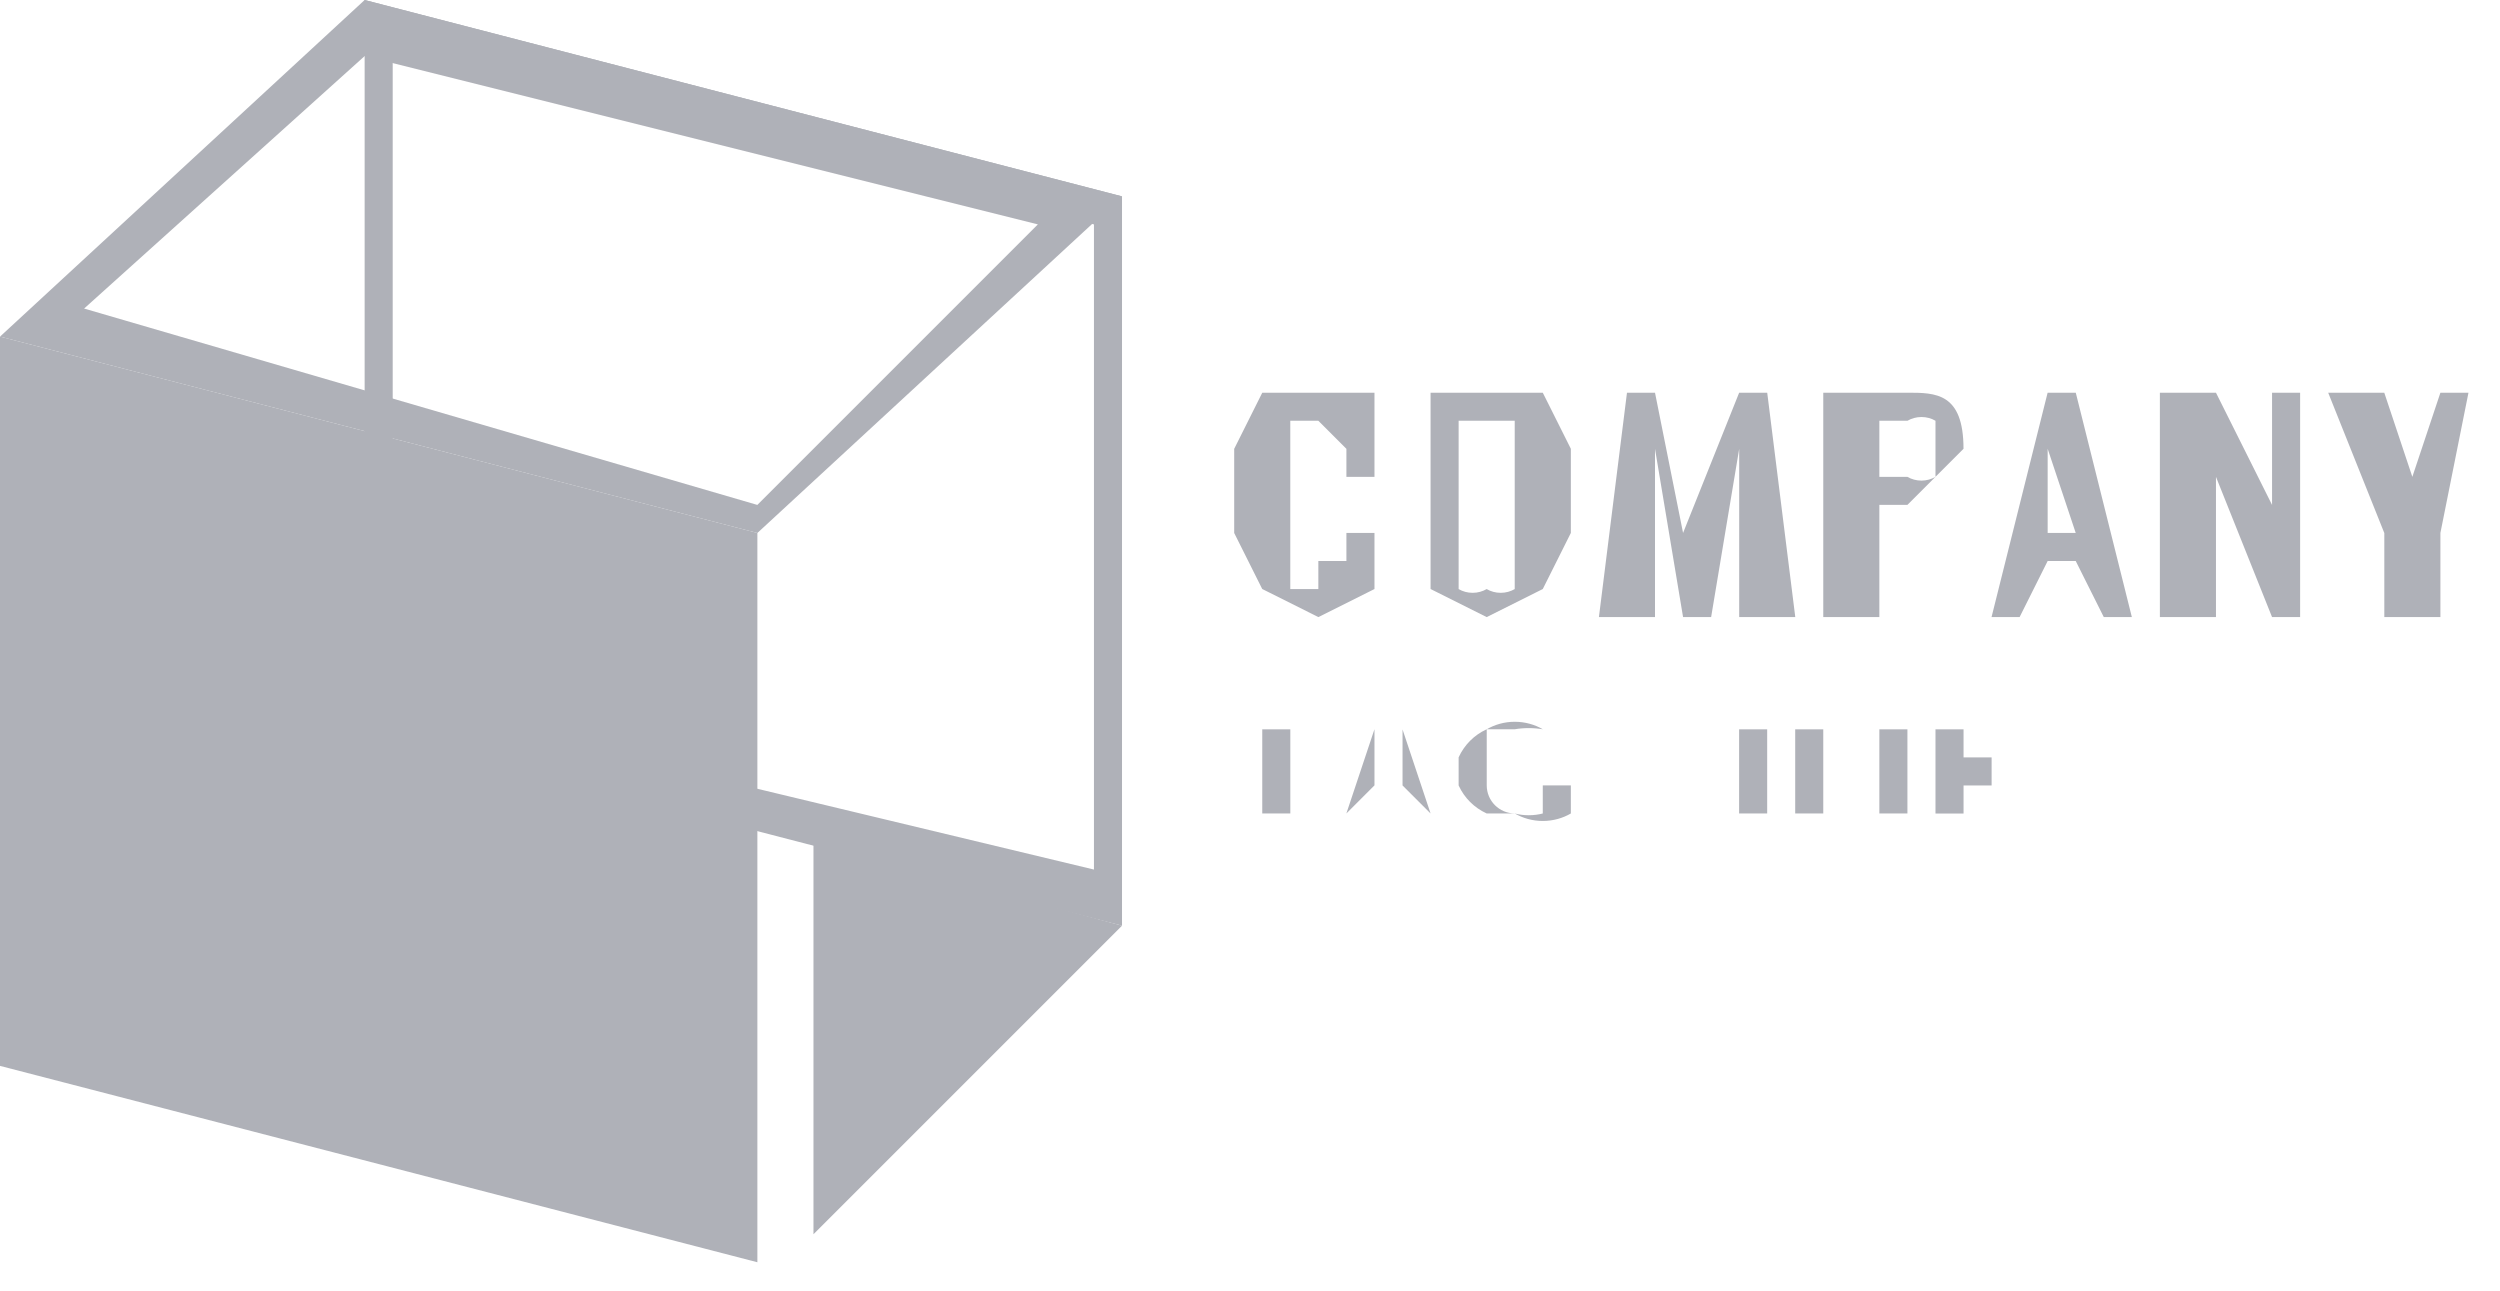
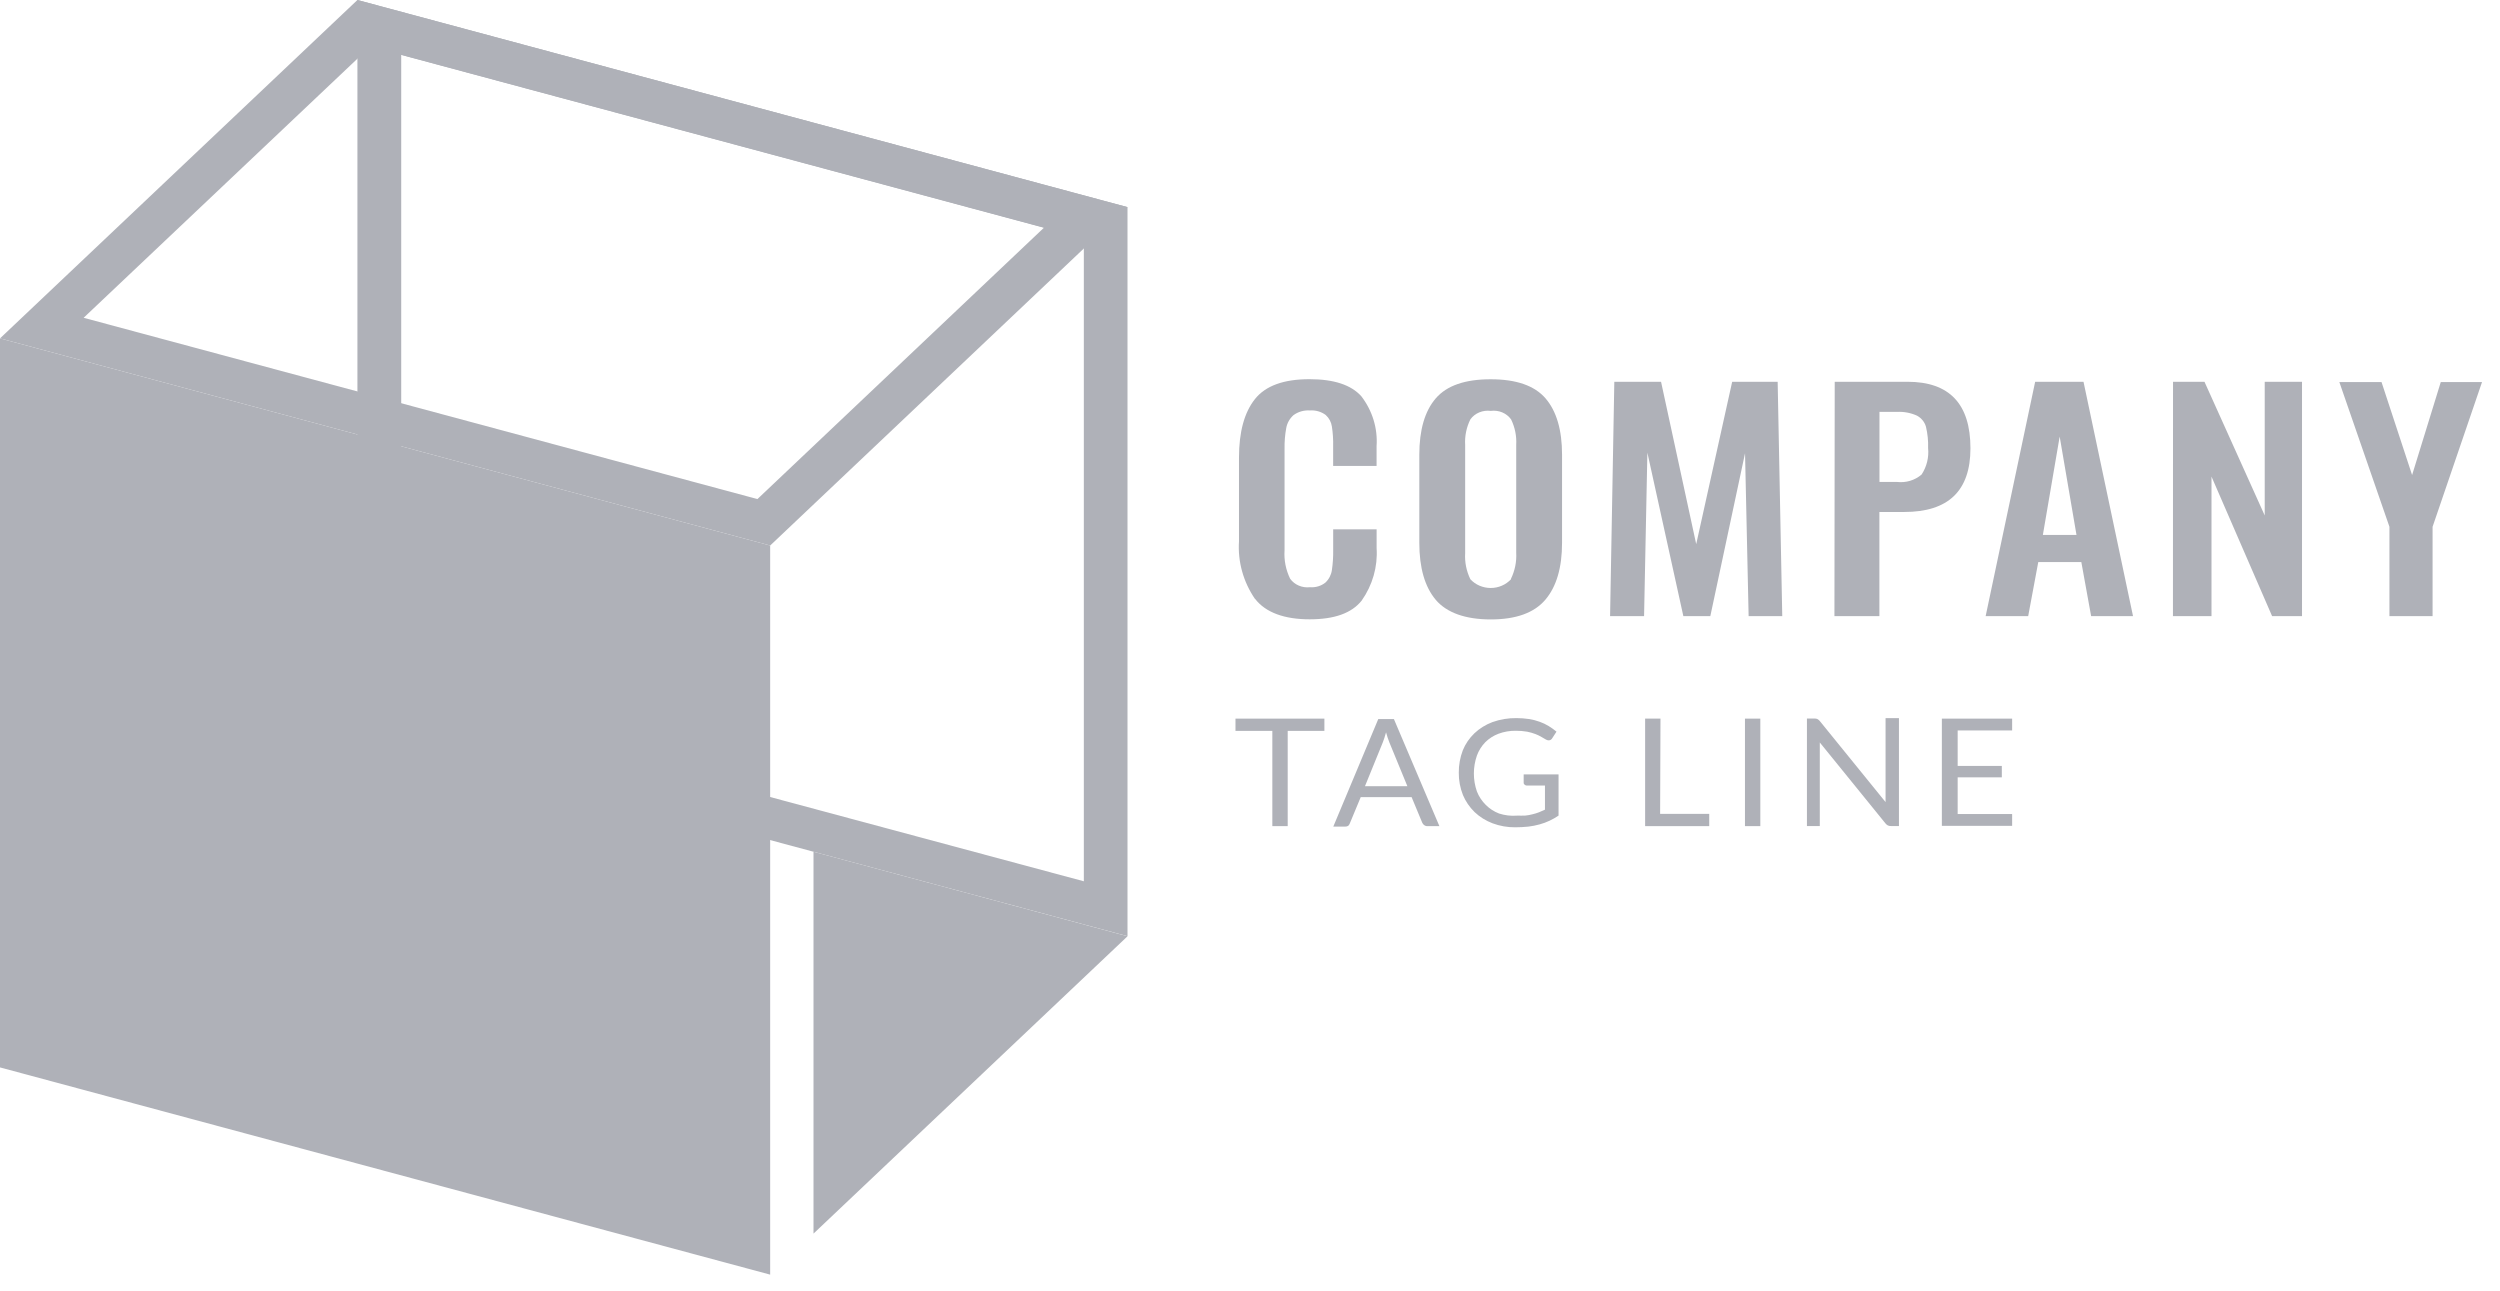
<svg xmlns="http://www.w3.org/2000/svg" version="1.1" width="62" height="32" viewBox="0 0 62 32">
-   <path fill="#afb1b8" d="M31.304 14.609l-0.696-1.391v-2.087l0.696-1.391h2.783v2.087h-0.696v-0.696l-0.696-0.696h-0.696v4.174h0.696v-0.696h0.696v-0.696h0.696v1.391l-1.391 0.696-1.391-0.696zM35.478 14.609v-4.87h2.783l0.696 1.391v2.087l-0.696 1.391-1.391 0.696-1.391-0.696zM37.565 14.609v-4.174h-1.391v4.174c0.1 0.059 0.22 0.093 0.348 0.093s0.248-0.035 0.351-0.095l-0.003 0.002c0.1 0.059 0.22 0.093 0.348 0.093s0.248-0.035 0.351-0.095l-0.003 0.002zM40.348 9.739h0.696l0.696 3.478 1.391-3.478h0.696l0.696 5.565h-1.391v-4.174l-0.696 4.174h-0.696l-0.696-4.174v4.174h-1.391l0.696-5.565zM45.217 9.739h2.087c0.696 0 1.391 0 1.391 1.391l-1.391 1.391h-0.696v2.783h-1.391v-5.565zM47.304 11.826c0.1 0.059 0.22 0.093 0.348 0.093s0.248-0.035 0.351-0.095l-0.003 0.002v-1.391c-0.1-0.059-0.22-0.093-0.348-0.093s-0.248 0.035-0.351 0.095l0.003-0.002h-0.696v1.391h0.696zM50.783 9.739h0.696l1.391 5.565h-0.696l-0.696-1.391h-0.696l-0.696 1.391h-0.696l1.391-5.565zM51.478 13.217l-0.696-2.087v2.087h0.696zM53.565 9.739h1.391l1.391 2.783v-2.783h0.696v5.565h-0.696l-1.391-3.478v3.478h-1.391v-5.565zM59.13 13.217l-1.391-3.478h1.391l0.696 2.087 0.696-2.087h0.696l-0.696 3.478v2.087h-1.391v-2.087zM32.696 18.087h-0.696v2.087h-0.696v-2.087h1.391zM35.478 20.174l-0.696-0.696h-0.696l-0.696 0.696 0.696-2.087h0.696l0.696 2.087zM34.087 19.478h0.696v-1.391h-0.696v1.391zM37.565 20.174c0.104 0.028 0.224 0.044 0.348 0.044s0.243-0.016 0.358-0.046l-0.010 0.002v-0.696h0.696v0.696c-0.2 0.117-0.44 0.186-0.696 0.186s-0.496-0.069-0.702-0.19l0.007 0.004h-0.696c-0.31-0.142-0.553-0.386-0.692-0.687l-0.004-0.009v-0.696c0.142-0.31 0.386-0.553 0.687-0.692l0.009-0.004h0.696c0.105-0.019 0.225-0.029 0.348-0.029s0.243 0.011 0.36 0.031l-0.012-0.002c-0.2-0.117-0.44-0.186-0.696-0.186s-0.496 0.069-0.702 0.19l0.007-0.004v1.391c0 0.384 0.311 0.696 0.696 0.696v0zM41.043 20.174v0 0zM43.826 20.174h-0.696v-2.087h0.696v2.087zM45.217 18.087l1.391 2.087v-2.087h0.696v2.087h-0.696l-1.391-2.087v2.087h-0.696v-2.087h0.696zM50.087 18.087h-1.391v0.696h0.696v0.696h-0.696v0.696h-0.696v-2.087h2.087zM9.739 1.391l17.391 4.174v16l-17.391-4.174v-16zM9.043 0v18.087l18.783 4.87v-18.087l-18.783-4.87z" />
-   <path fill="#afb1b8" d="M18.783 31.304l-18.783-4.87v-18.087l18.783 4.87v18.087z" />
-   <path fill="#afb1b8" d="M9.043 1.391l16.696 4.174-6.957 6.957-16.696-4.87 6.957-6.261zM9.043 0l-9.043 8.348 18.783 4.87 9.043-8.348-18.783-4.87zM20.174 30.609l7.652-7.652-7.652-2.087v9.739z" />
+   <path fill="#afb1b8" d="M31.124 14.854c-0.291-0.424-0.43-0.926-0.397-1.431v-2.075c0-0.636 0.132-1.119 0.395-1.45s0.715-0.495 1.356-0.494c0.602 0 1.029 0.141 1.282 0.422 0.276 0.359 0.41 0.798 0.379 1.241v0.488h-1.077v-0.494c0.004-0.162-0.007-0.323-0.031-0.483-0.016-0.109-0.070-0.211-0.154-0.287-0.111-0.082-0.25-0.122-0.39-0.112-0.148-0.010-0.294 0.032-0.41 0.118-0.094 0.085-0.156 0.196-0.178 0.317-0.031 0.169-0.045 0.341-0.042 0.513v2.518c-0.017 0.243 0.031 0.486 0.138 0.707 0.054 0.075 0.128 0.134 0.215 0.171s0.183 0.051 0.278 0.040c0.138 0.011 0.275-0.030 0.381-0.114 0.088-0.082 0.144-0.19 0.161-0.306 0.025-0.167 0.036-0.336 0.033-0.505v-0.511h1.077v0.466c0.030 0.462-0.101 0.92-0.372 1.304-0.248 0.308-0.669 0.462-1.289 0.462s-1.088-0.165-1.353-0.507z" />
+   <path fill="#afb1b8" d="M35.607 14.876c-0.272-0.323-0.408-0.794-0.408-1.416v-2.182c0-0.616 0.136-1.083 0.408-1.399s0.727-0.474 1.364-0.473c0.633 0 1.086 0.158 1.358 0.473 0.272 0.317 0.41 0.783 0.41 1.399v2.182c0 0.616-0.138 1.089-0.415 1.414s-0.727 0.488-1.353 0.488-1.090-0.165-1.364-0.485zM37.473 14.352c0.097-0.202 0.142-0.424 0.129-0.646v-2.672c0.013-0.218-0.031-0.435-0.127-0.633-0.055-0.076-0.131-0.137-0.22-0.174s-0.187-0.050-0.284-0.037c-0.097-0.013-0.195 0-0.285 0.037s-0.166 0.097-0.221 0.174c-0.098 0.198-0.142 0.415-0.129 0.633v2.685c-0.014 0.222 0.031 0.444 0.129 0.646 0.063 0.068 0.14 0.123 0.227 0.16s0.181 0.057 0.277 0.057 0.19-0.019 0.277-0.057c0.087-0.037 0.164-0.092 0.227-0.16v-0.013z" />
+   <path fill="#afb1b8" d="M40.035 9.468h1.159l0.872 4.027 0.892-4.027h1.128l0.114 5.812h-0.834l-0.089-4.040-0.861 4.040h-0.669l-0.892-4.054-0.082 4.054h-0.843l0.105-5.812z" />
+   <path fill="#afb1b8" d="M45.5 9.468h1.806c1.040 0 1.561 0.55 1.561 1.65 0 1.054-0.548 1.58-1.643 1.579h-0.615v2.583h-1.115l0.007-5.812zM47.043 11.952c0.11 0.013 0.222 0.004 0.328-0.028s0.203-0.085 0.285-0.156c0.128-0.196 0.184-0.427 0.161-0.656 0.006-0.177-0.012-0.355-0.053-0.528-0.016-0.058-0.044-0.112-0.082-0.159s-0.086-0.087-0.141-0.117c-0.155-0.070-0.326-0.102-0.497-0.093h-0.433v1.737h0.433z" />
+   <path fill="#afb1b8" d="M50.474 9.468h1.197l1.228 5.812h-1.039l-0.243-1.34h-1.068l-0.25 1.34h-1.055l1.228-5.812zM51.497 13.267l-0.417-2.44-0.417 2.44h0.834z" />
+   <path fill="#afb1b8" d="M53.891 9.468h0.78l1.494 3.316v-3.316h0.925v5.812h-0.742l-1.503-3.461v3.461h-0.956l0.002-5.812z" />
+   <path fill="#afb1b8" d="M59.258 13.064l-1.242-3.588h1.046l0.758 2.305 0.711-2.305h1.023l-1.226 3.588v2.216h-1.070v-2.216z" />
+   <path fill="#afb1b8" d="M32.845 17.822v0.304h-0.91v2.362h-0.381v-2.362h-0.914v-0.304h2.205z" />
+   <path fill="#afb1b8" d="M35.697 20.488h-0.294c-0.030 0.002-0.059-0.007-0.083-0.025-0.022-0.015-0.039-0.037-0.049-0.061l-0.263-0.633h-1.262l-0.263 0.633c-0.008 0.026-0.021 0.051-0.040 0.072-0.023 0.018-0.053 0.027-0.083 0.025h-0.294l1.115-2.666h0.388l1.128 2.655zM33.851 19.498h1.052l-0.446-1.085c-0.033-0.082-0.060-0.166-0.083-0.251-0.016 0.051-0.029 0.099-0.042 0.141l-0.040 0.112-0.441 1.083z" />
+   <path fill="#afb1b8" d="M37.618 20.226c0.070 0.003 0.14 0.003 0.21 0 0.060-0.006 0.12-0.016 0.178-0.032 0.055-0.013 0.108-0.029 0.16-0.049 0.049-0.019 0.098-0.042 0.149-0.065v-0.599h-0.446c-0.011 0.001-0.022-0.001-0.032-0.005s-0.020-0.009-0.028-0.017c-0.007-0.006-0.013-0.014-0.017-0.022s-0.006-0.018-0.005-0.027v-0.205h0.865v1.022c-0.071 0.048-0.145 0.090-0.223 0.127-0.079 0.037-0.162 0.068-0.247 0.091-0.091 0.025-0.184 0.044-0.279 0.055-0.108 0.011-0.217 0.017-0.326 0.017-0.192 0.002-0.383-0.032-0.562-0.099-0.167-0.064-0.319-0.158-0.446-0.279-0.124-0.122-0.222-0.265-0.288-0.422-0.070-0.177-0.105-0.364-0.103-0.553-0.002-0.19 0.032-0.379 0.1-0.557 0.064-0.158 0.162-0.302 0.288-0.422 0.127-0.12 0.279-0.214 0.446-0.277 0.191-0.068 0.394-0.102 0.597-0.099 0.104-0 0.207 0.008 0.31 0.023 0.091 0.014 0.18 0.037 0.265 0.068 0.078 0.028 0.153 0.063 0.223 0.106 0.068 0.042 0.133 0.088 0.194 0.139l-0.107 0.165c-0.008 0.015-0.021 0.028-0.036 0.037s-0.033 0.014-0.051 0.014c-0.025-0.001-0.049-0.008-0.069-0.021-0.033-0.017-0.069-0.038-0.109-0.063-0.047-0.028-0.097-0.052-0.149-0.072-0.066-0.025-0.135-0.045-0.205-0.059-0.093-0.016-0.188-0.024-0.283-0.023-0.147-0.002-0.293 0.023-0.43 0.074-0.124 0.047-0.236 0.119-0.328 0.211-0.092 0.096-0.163 0.209-0.207 0.331-0.1 0.289-0.1 0.6 0 0.889 0.049 0.125 0.125 0.24 0.223 0.336 0.091 0.091 0.202 0.163 0.326 0.211 0.142 0.046 0.292 0.064 0.441 0.053z" />
+   <path fill="#afb1b8" d="M41.172 20.184h1.217v0.304h-1.59v-2.666h0.381l-0.009 2.362z" />
+   <path fill="#afb1b8" d="M43.656 20.488h-0.381v-2.666h0.381v2.666z" />
+   <path fill="#afb1b8" d="M45.074 17.834c0.023 0.012 0.042 0.029 0.058 0.049l1.63 2.009c-0.002-0.032-0.002-0.063 0-0.095 0-0.030 0-0.059 0-0.087v-1.9h0.332v2.676h-0.192c-0.028 0.002-0.057-0.003-0.083-0.015-0.023-0.013-0.044-0.030-0.060-0.051l-1.628-2.007c0 0.032 0 0.061 0 0.091s0 0.057 0 0.082v1.9h-0.319v-2.666h0.198c0.022 0 0.043 0.004 0.062 0.013z" />
+   <path fill="#afb1b8" d="M49.901 17.822v0.293h-1.351v0.88h1.095v0.283h-1.095v0.91h1.351v0.293h-1.743v-2.659h1.743z" />
+   <path fill="#afb1b8" d="M9.95 1.359l16.929 4.551v15.946l-16.929-4.548v-15.948zM8.864 0v18.082l19.098 5.135v-18.080l-19.098-5.137z" />
+   <path fill="#afb1b8" d="M19.1 31.611l-19.1-5.139v-18.080l19.1 5.137v18.082z" />
+   <path fill="#afb1b8" d="M9.181 1.155l16.708 4.493-7.105 6.729-16.71-4.496 7.108-6.726zM8.864 0l-8.864 8.392 19.1 5.137 8.862-8.392-19.098-5.137z" />
+   <path fill="#afb1b8" d="M20.175 30.593l7.788-7.374-7.788-2.096v9.47z" />
</svg>
